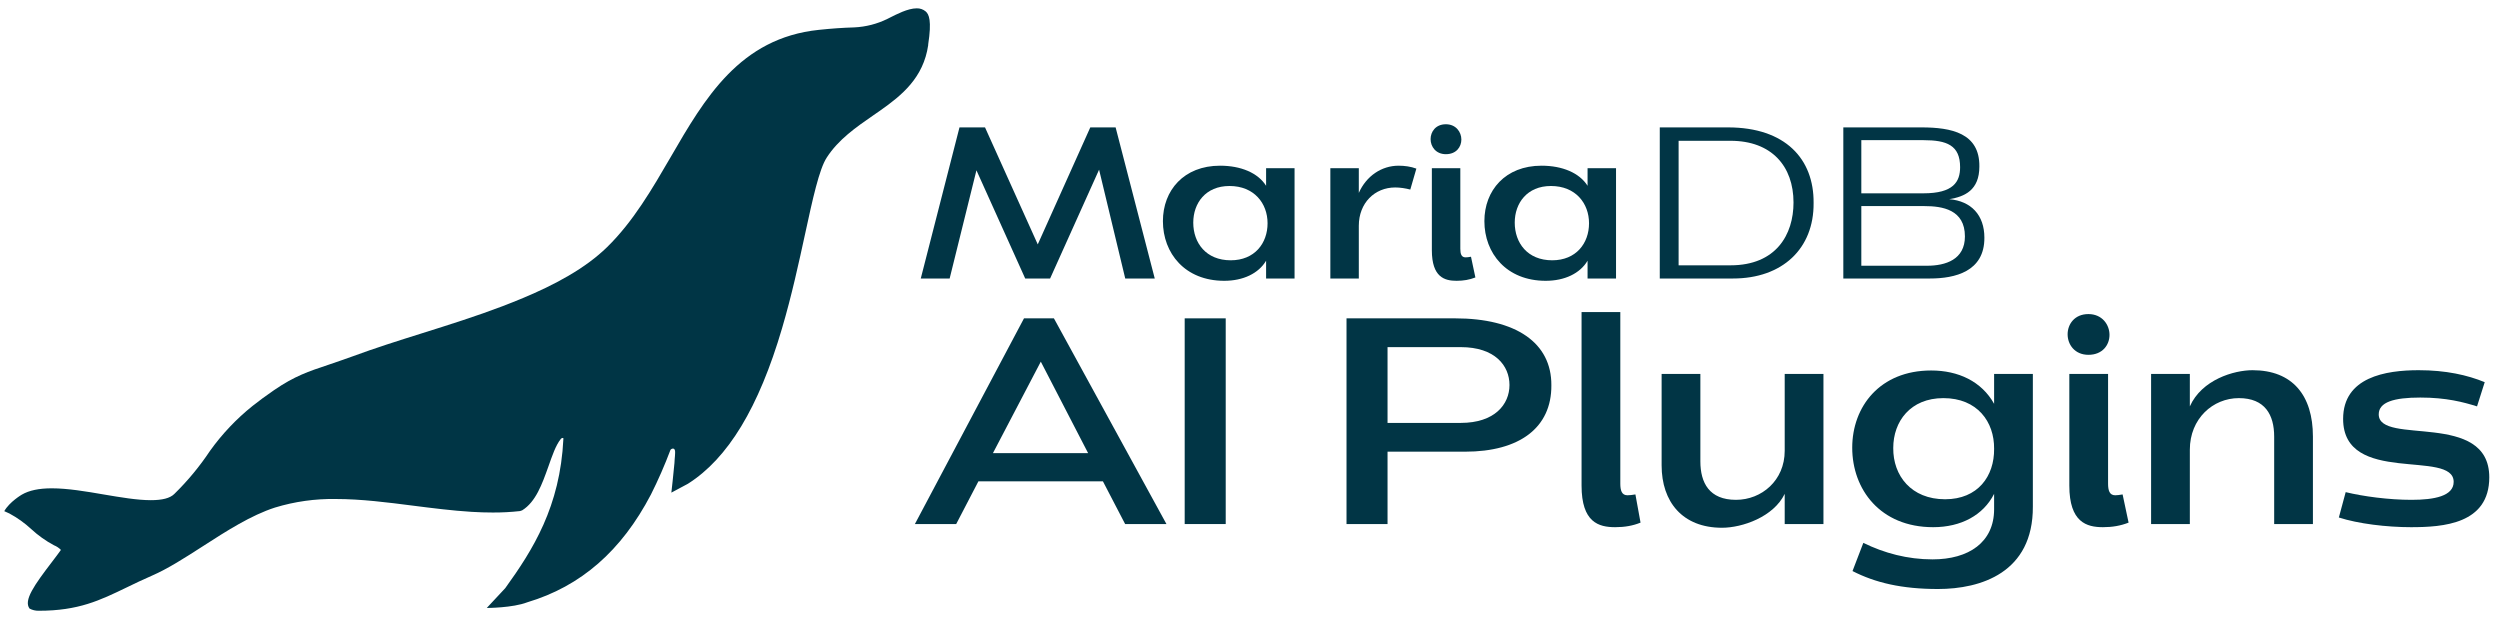
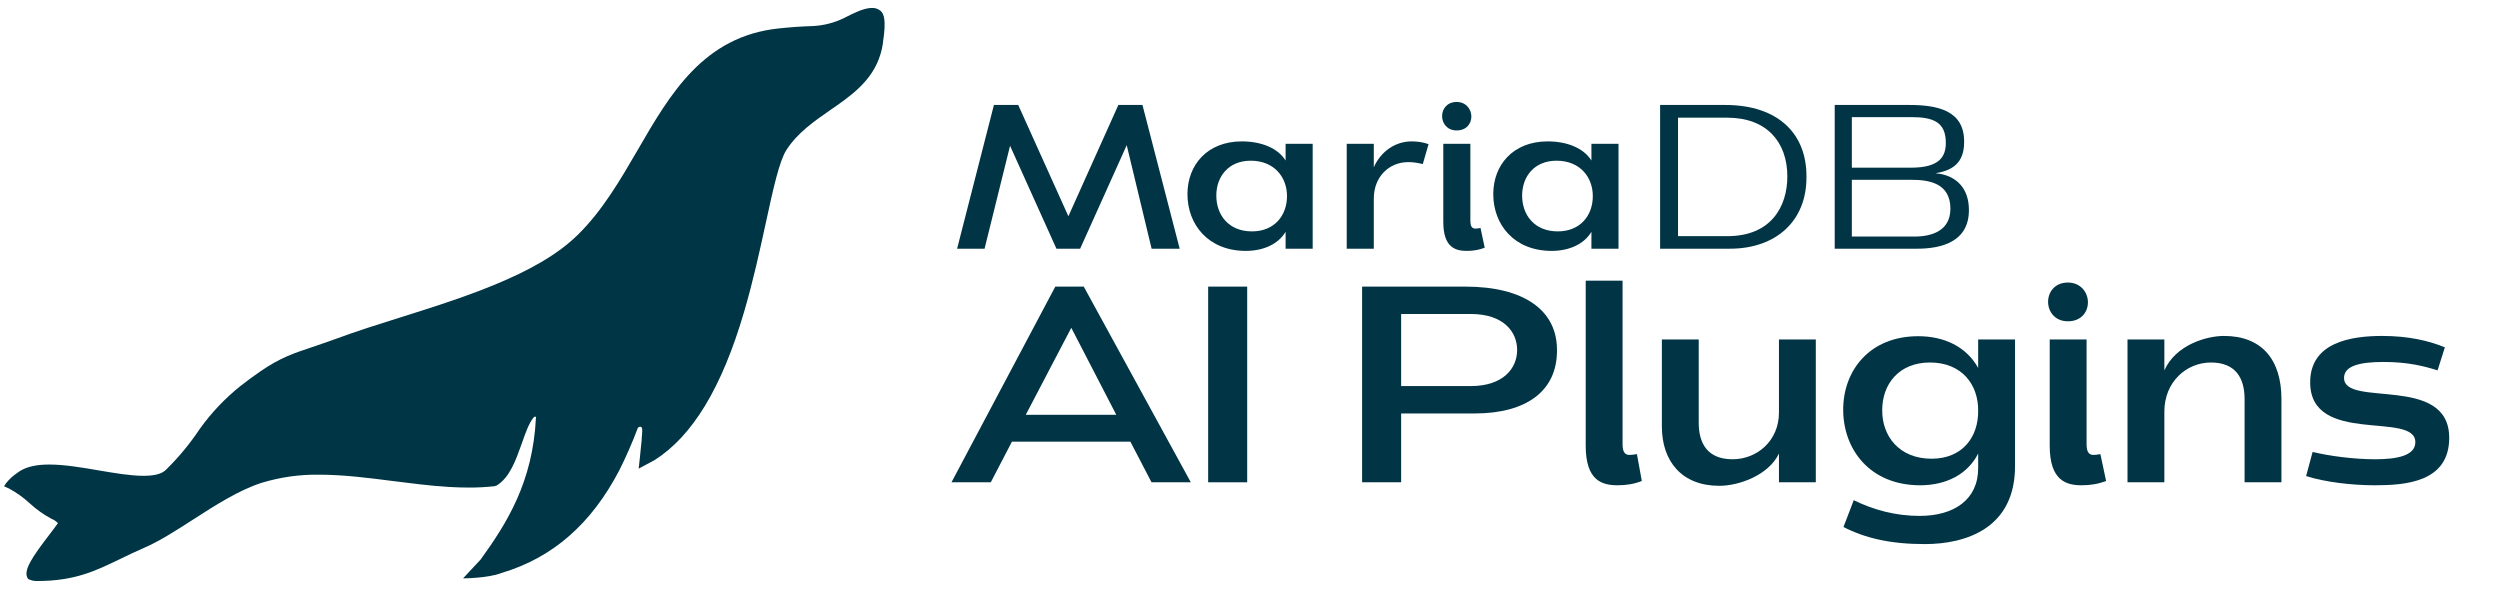
- <svg xmlns="http://www.w3.org/2000/svg" width="100%" height="100%" viewBox="0 0 293 73" version="1.1" xml:space="preserve" style="fill-rule:evenodd;clip-rule:evenodd;stroke-linejoin:round;stroke-miterlimit:2;">
+ <svg xmlns="http://www.w3.org/2000/svg" width="100%" height="100%" viewBox="0 0 308 73" version="1.1" xml:space="preserve" style="fill-rule:evenodd;clip-rule:evenodd;stroke-linejoin:round;stroke-miterlimit:2;">
  <g id="AI-Plugins-Logo" transform="matrix(1,0,0,1,-40,-31)">
-     <g transform="matrix(0.490579,0,0,0.490579,136.0741,8.195834)">
+     <g transform="matrix(0.490579,0,0,0.490579,146.0741,6.195834)">
      <path d="M64.634,76.919L52.084,104.869L39.484,76.919L33.384,76.919L24.134,113.019L31.034,113.019L37.434,87.169L49.084,113.019L55.034,113.019L66.734,87.019L72.984,113.019L80.034,113.019L70.684,76.919L64.634,76.919Z" style="fill:rgb(1,53,69);fill-rule:nonzero;" />
      <path d="M95.634,86.069C86.984,86.069 81.984,91.969 81.984,99.319C81.984,106.969 87.234,113.569 96.634,113.569C101.134,113.569 104.834,111.819 106.634,108.769L106.634,113.019L113.434,113.019L113.434,86.669L106.634,86.669L106.634,90.869C104.684,87.769 100.584,86.069 95.634,86.069ZM97.884,90.919C103.784,90.919 106.984,95.069 106.984,99.819C106.984,104.619 103.884,108.669 98.184,108.669C92.284,108.669 89.234,104.519 89.234,99.669C89.234,95.019 92.184,90.919 97.884,90.919Z" style="fill:rgb(1,53,69);fill-rule:nonzero;" />
      <path d="M128.784,100.419C128.784,94.969 132.584,91.269 137.484,91.269C138.634,91.269 139.934,91.469 141.084,91.769L142.534,86.769C141.234,86.269 139.684,86.069 138.284,86.069C134.234,86.069 130.584,88.519 128.784,92.569L128.784,86.669L121.984,86.669L121.984,113.019L128.784,113.019L128.784,100.419Z" style="fill:rgb(1,53,69);fill-rule:nonzero;" />
      <path d="M149.584,83.319C152.084,83.319 153.284,81.569 153.284,79.819C153.284,78.019 151.984,76.169 149.584,76.169C147.134,76.169 145.934,77.969 145.934,79.719C145.934,81.519 147.184,83.319 149.584,83.319ZM146.234,106.269C146.234,112.719 149.284,113.569 152.134,113.569C153.784,113.569 155.234,113.319 156.634,112.769L155.584,107.819C154.934,107.919 154.734,107.969 154.284,107.969C153.284,107.969 153.034,107.119 153.034,105.919L153.034,86.669L146.234,86.669L146.234,106.269Z" style="fill:rgb(1,53,69);fill-rule:nonzero;" />
      <path d="M172.434,86.069C163.784,86.069 158.784,91.969 158.784,99.319C158.784,106.969 164.034,113.569 173.434,113.569C177.934,113.569 181.634,111.819 183.434,108.769L183.434,113.019L190.234,113.019L190.234,86.669L183.434,86.669L183.434,90.869C181.484,87.769 177.384,86.069 172.434,86.069ZM174.684,90.919C180.584,90.919 183.784,95.069 183.784,99.819C183.784,104.619 180.684,108.669 174.984,108.669C169.084,108.669 166.034,104.519 166.034,99.669C166.034,95.019 168.984,90.919 174.684,90.919Z" style="fill:rgb(1,53,69);fill-rule:nonzero;" />
      <path d="M200.684,113.019L218.184,113.019C229.984,113.019 237.534,105.869 237.434,94.969C237.534,84.469 230.684,76.919 216.984,76.919L200.684,76.919L200.684,113.019ZM217.584,80.119C227.434,80.119 232.634,86.219 232.634,94.869C232.634,102.519 228.484,109.869 217.584,109.869L205.184,109.869L205.184,80.119L217.584,80.119Z" style="fill:rgb(1,53,69);fill-rule:nonzero;" />
      <path d="M278.234,103.269C278.234,97.869 275.084,94.519 269.834,94.069C273.534,93.469 277.034,91.919 277.034,86.269C277.134,78.269 270.334,76.919 263.184,76.919L244.534,76.919L244.534,113.019L265.234,113.019C271.184,113.019 278.284,111.369 278.234,103.269ZM273.584,102.969C273.584,108.519 268.934,109.969 264.534,109.969L248.834,109.969L248.834,95.719L263.884,95.719C268.234,95.719 273.584,96.569 273.584,102.969ZM248.834,92.669L248.834,79.969L263.684,79.969C269.234,79.969 272.434,81.169 272.434,86.419C272.434,89.919 270.834,92.669 263.684,92.669L248.834,92.669Z" style="fill:rgb(1,53,69);fill-rule:nonzero;" />
    </g>
-     <g transform="matrix(0.667823,0,0,0.667823,131.7411,16.94204)">
+     <g transform="matrix(0.667823,0,0,0.667823,141.7411,14.94204)">
      <path d="M47.584,76.919L42.334,76.919L23.184,113.019L30.434,113.019L34.334,105.519L56.184,105.519L60.084,113.019L67.334,113.019L47.584,76.919ZM45.284,84.519L53.584,100.569L36.884,100.569L45.284,84.519Z" style="fill:rgb(1,53,69);fill-rule:nonzero;" />
      <rect x="70.534" y="76.919" width="7.2" height="36.1" style="fill:rgb(1,53,69);fill-rule:nonzero;" />
      <path d="M119.734,100.319C129.284,100.319 134.934,96.119 134.884,88.669C134.934,81.219 128.684,76.919 117.984,76.919L98.934,76.919L98.934,113.019L106.134,113.019L106.134,100.319L119.734,100.319ZM106.134,95.269L106.134,81.969L118.984,81.969C124.984,81.969 127.534,85.219 127.534,88.619C127.534,92.019 124.934,95.269 118.984,95.269L106.134,95.269Z" style="fill:rgb(1,53,69);fill-rule:nonzero;" />
      <path d="M140.184,106.269C140.184,112.719 143.184,113.569 146.084,113.569C147.734,113.569 149.184,113.319 150.534,112.769L149.634,107.819C148.984,107.919 148.684,107.969 148.234,107.969C147.234,107.969 146.984,107.119 146.984,105.919L146.984,75.819L140.184,75.819L140.184,106.269Z" style="fill:rgb(1,53,69);fill-rule:nonzero;" />
      <path d="M175.834,100.169C175.834,105.369 171.784,108.769 167.284,108.769C162.584,108.769 161.034,105.769 161.034,102.019L161.034,86.669L154.234,86.669L154.234,102.719C154.234,109.119 157.884,113.669 164.834,113.669C168.384,113.669 173.884,111.769 175.834,107.719L175.834,113.019L182.634,113.019L182.634,86.669L175.834,86.669L175.834,100.169Z" style="fill:rgb(1,53,69);fill-rule:nonzero;" />
      <path d="M201.534,86.069C192.534,86.069 187.684,92.419 187.684,99.619C187.684,106.919 192.584,113.569 201.884,113.569C206.784,113.569 210.684,111.469 212.584,107.719L212.584,110.419C212.584,116.219 208.134,119.219 201.784,119.219C197.384,119.219 193.284,118.119 189.634,116.319L187.734,121.269C191.734,123.319 196.384,124.419 202.734,124.419C210.234,124.419 219.434,121.569 219.384,109.969L219.384,86.669L212.584,86.669L212.584,91.919C210.384,87.969 206.284,86.069 201.534,86.069ZM203.684,90.919C209.634,90.919 212.634,95.069 212.584,99.819C212.634,104.619 209.734,108.669 203.984,108.669C198.034,108.669 194.834,104.519 194.884,99.669C194.884,95.019 197.884,90.919 203.684,90.919Z" style="fill:rgb(1,53,69);fill-rule:nonzero;" />
      <path d="M229.134,83.319C231.634,83.319 232.834,81.569 232.834,79.819C232.834,78.019 231.534,76.169 229.134,76.169C226.684,76.169 225.484,77.969 225.484,79.719C225.484,81.519 226.734,83.319 229.134,83.319ZM225.784,106.269C225.784,112.719 228.834,113.569 231.684,113.569C233.334,113.569 234.784,113.319 236.184,112.769L235.134,107.819C234.484,107.919 234.284,107.969 233.834,107.969C232.834,107.969 232.584,107.119 232.584,105.919L232.584,86.669L225.784,86.669L225.784,106.269Z" style="fill:rgb(1,53,69);fill-rule:nonzero;" />
      <path d="M246.934,99.969C246.934,94.519 250.984,90.919 255.534,90.919C260.134,90.919 261.734,93.869 261.734,97.669L261.734,113.019L268.534,113.019L268.534,97.669C268.534,90.419 264.934,86.019 257.934,86.019C254.684,86.019 249.034,87.669 246.934,92.369L246.934,86.669L240.134,86.669L240.134,113.019L246.934,113.019L246.934,99.969Z" style="fill:rgb(1,53,69);fill-rule:nonzero;" />
      <path d="M273.084,111.869C276.484,112.969 281.484,113.569 285.734,113.569C291.384,113.569 299.484,113.019 299.484,104.819C299.484,93.019 280.084,99.319 280.084,93.769C280.084,91.619 282.734,90.819 287.384,90.819C291.934,90.819 294.934,91.619 297.334,92.369L298.684,88.119C295.634,86.869 291.884,86.019 287.084,86.019C281.334,86.019 273.834,87.219 273.834,94.569C273.834,106.319 293.234,99.819 293.234,105.619C293.234,108.119 289.834,108.769 285.834,108.769C281.834,108.769 277.384,108.169 274.284,107.419L273.084,111.869Z" style="fill:rgb(1,53,69);fill-rule:nonzero;" />
    </g>
    <g transform="matrix(0.360924,0,0,0.360924,40.49997,30.77155)">
      <path d="M299.2,4.34C298.382,3.661 297.343,3.305 296.28,3.34C293.38,3.34 289.63,5.34 287.62,6.34C287.27,6.53 287,6.67 286.81,6.75C283.436,8.411 279.756,9.357 276,9.53C272.14,9.65 268.81,9.88 264.5,10.33C238.82,13 227.43,32.6 216.42,51.6C210.42,61.92 204.24,72.6 195.75,80.88C193.994,82.583 192.127,84.166 190.16,85.62C181.38,92.16 170.35,96.79 161.73,100.09C153.47,103.24 144.45,106.09 135.73,108.83C127.73,111.34 120.22,113.72 113.29,116.29C110.16,117.45 107.5,118.29 105.16,119.12C98.85,121.22 94.29,122.74 87.65,127.29C85.06,129.06 82.46,130.98 80.65,132.43C75.384,136.644 70.724,141.564 66.8,147.05C63.435,152.111 59.547,156.803 55.2,161.05C53.8,162.42 51.31,163.05 47.58,163.05C43.21,163.05 37.91,162.15 32.3,161.2C26.53,160.2 20.55,159.2 15.43,159.2C11.26,159.2 8.08,159.87 5.69,161.26C5.69,161.26 1.69,163.6 -0,166.62L1.66,167.37C4.23,168.755 6.616,170.458 8.76,172.44C10.982,174.498 13.459,176.263 16.13,177.69C16.983,178.03 17.757,178.544 18.4,179.2C17.7,180.2 16.67,181.55 15.6,182.96C9.68,190.7 6.23,195.59 8.21,198.25C9.132,198.74 10.166,198.985 11.21,198.96C24.11,198.96 31.03,195.6 39.8,191.36C42.34,190.13 44.96,188.86 47.96,187.56C53.08,185.34 58.6,181.8 64.44,178.04C72.18,173.04 80.18,167.93 87.93,165.44C94.315,163.494 100.966,162.56 107.64,162.67C115.87,162.67 124.47,163.77 132.79,164.84C139,165.63 145.42,166.45 151.72,166.84C154.17,166.99 156.44,167.06 158.64,167.06C161.59,167.072 164.538,166.915 167.47,166.59L168.17,166.35C172.59,163.63 174.66,157.8 176.67,152.17C177.96,148.54 179.04,145.28 180.72,143.17C180.826,143.068 180.939,142.974 181.06,142.89C181.226,142.797 181.437,142.835 181.56,142.98C181.683,143.125 181.56,143.03 181.56,143.13C180.5,165.19 171.66,179.18 162.68,191.62L156.68,198.05C156.68,198.05 165.07,198.05 169.84,196.21C187.26,191 200.42,179.52 209.99,161.21C212.349,156.511 214.459,151.691 216.31,146.77C216.47,146.36 217.99,145.6 217.84,147.72C217.84,148.35 217.75,149.04 217.7,149.72C217.7,150.15 217.64,150.59 217.62,151.03C217.37,154.03 216.62,160.6 216.62,160.6L222,157.72C235,149.5 245,132.98 252.56,107.25C255.72,96.53 258.03,85.88 260.07,76.49C262.51,65.26 264.62,55.56 267.07,51.81C270.85,45.92 276.62,41.94 282.2,38.08L284.48,36.5C291.48,31.57 298.48,25.88 300.02,15.28L300.02,15.04C301.22,7.29 300.27,5.27 299.2,4.34Z" style="fill:rgb(0,53,69);fill-rule:nonzero;" />
    </g>
  </g>
</svg>
